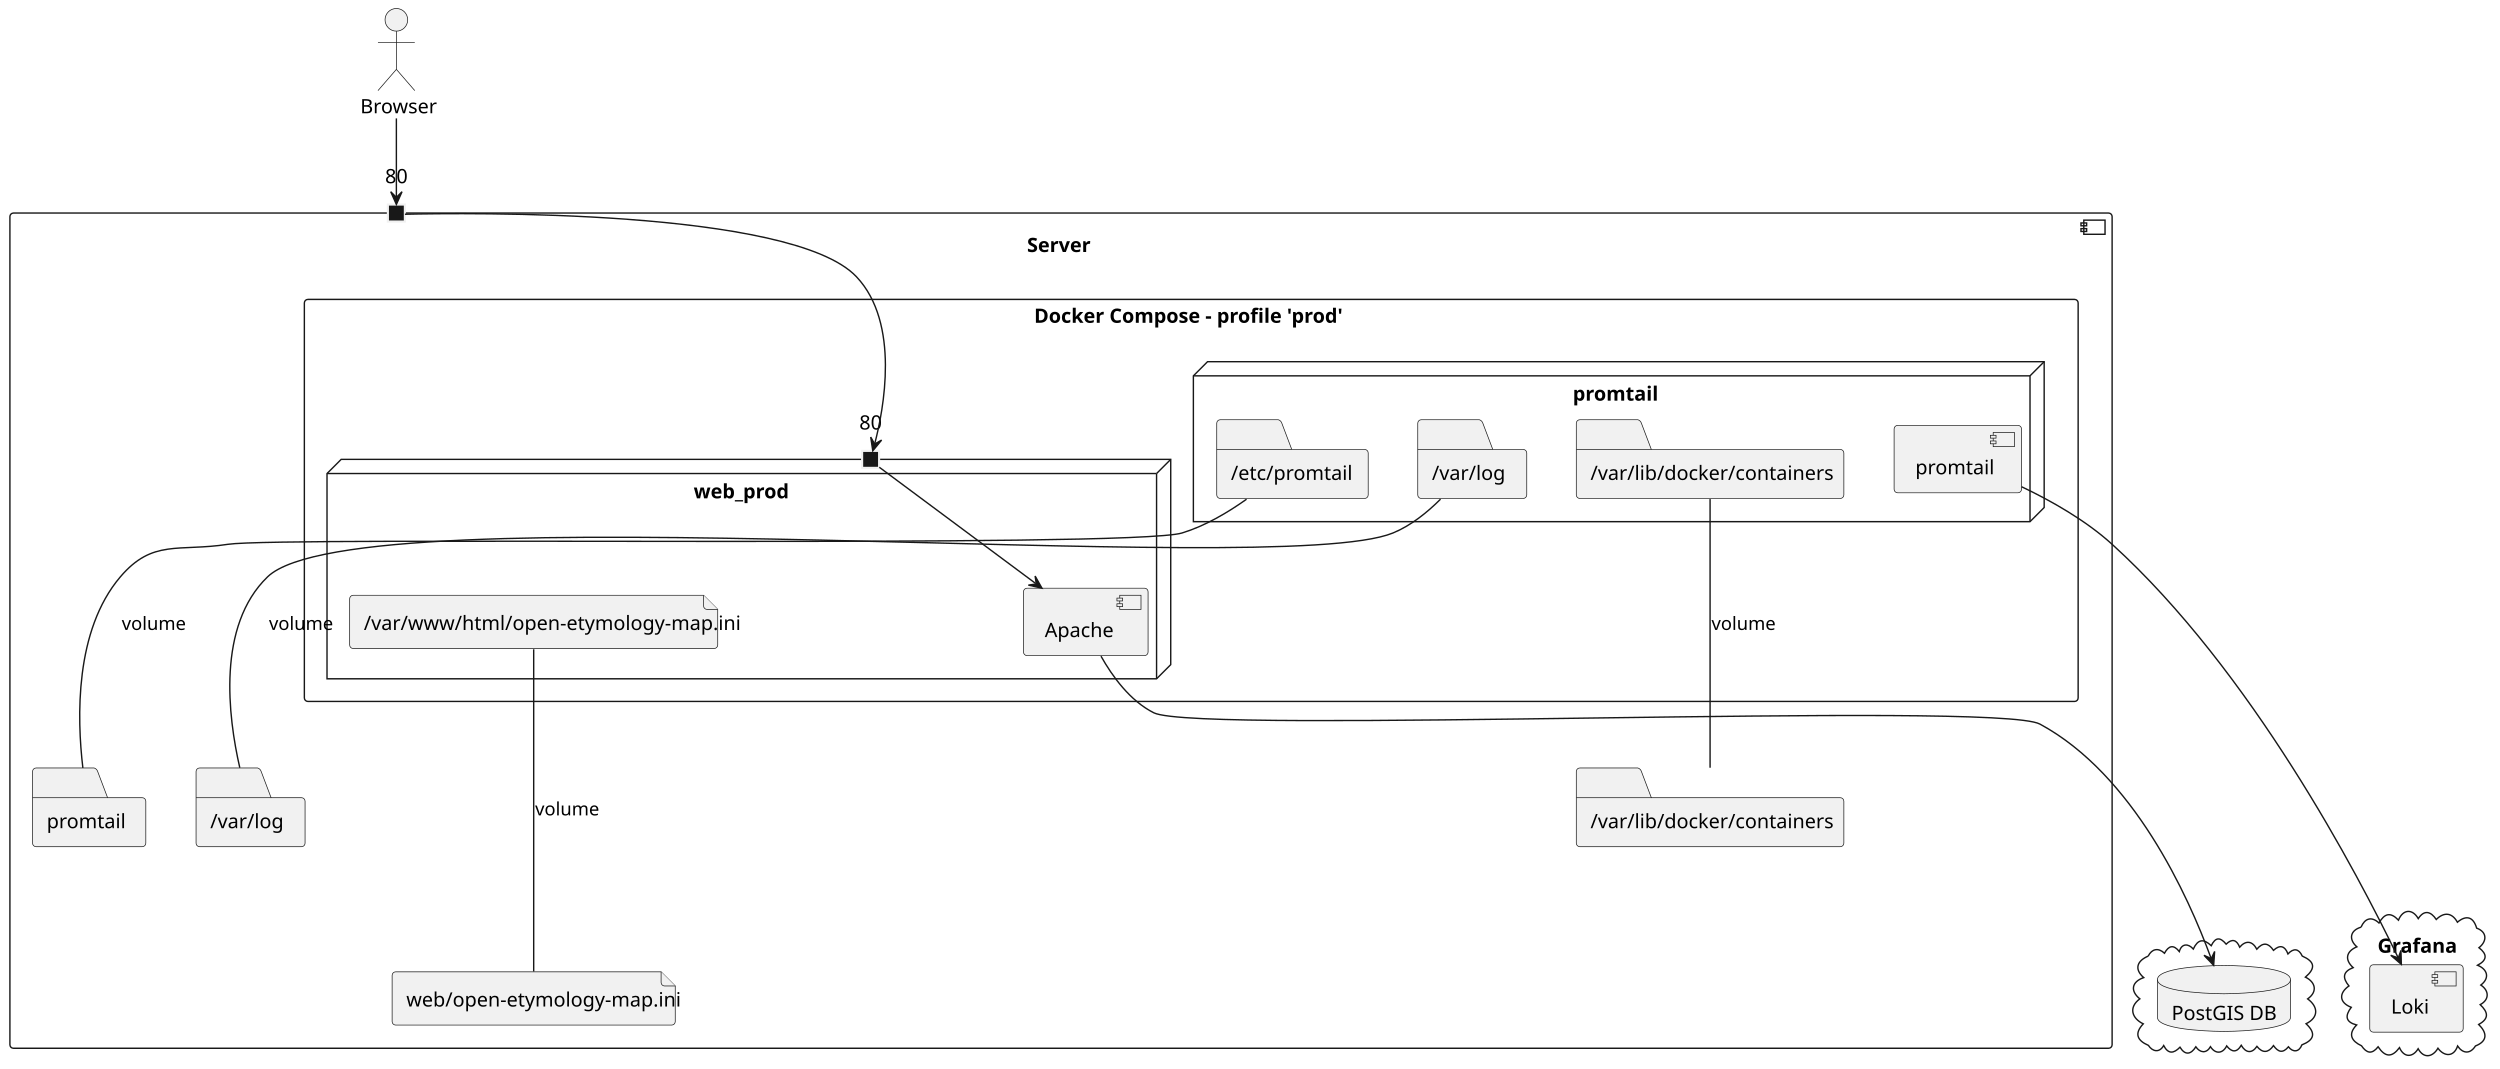
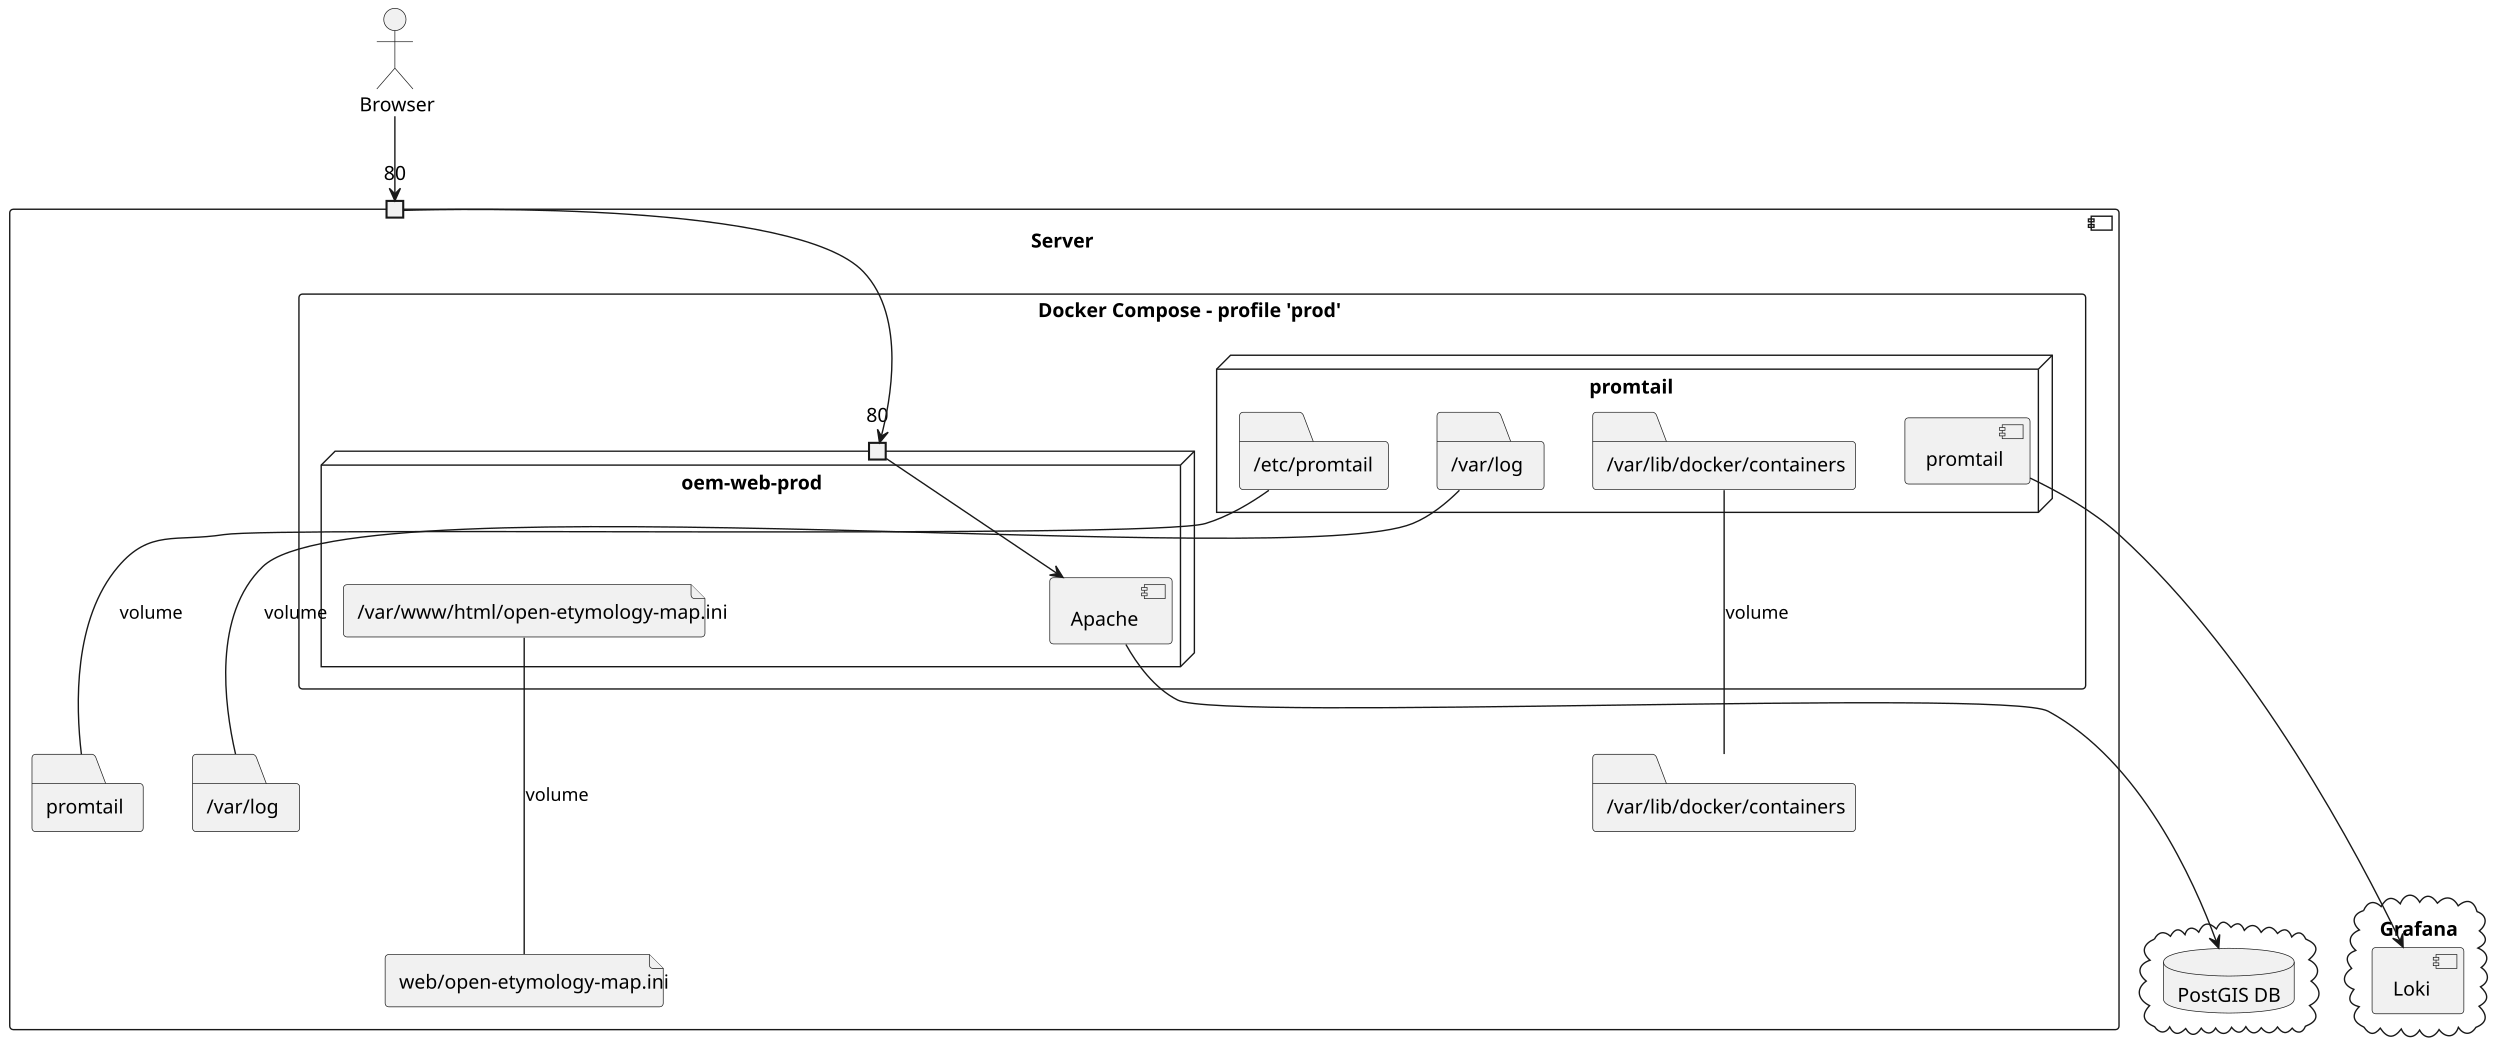
- <svg xmlns="http://www.w3.org/2000/svg" contentStyleType="text/css" height="755px" preserveAspectRatio="none" style="width:1766px;height:755px;background:#FFFFFF;" version="1.1" viewBox="0 0 1766 755" width="1766px" zoomAndPan="magnify">
+ <svg xmlns="http://www.w3.org/2000/svg" contentStyleType="text/css" height="755px" preserveAspectRatio="none" style="width:1798px;height:755px;background:#FFFFFF;" version="1.1" viewBox="0 0 1798 755" width="1798px" zoomAndPan="magnify">
  <defs />
  <g>
    <g id="cluster_Server">
-       <rect height="590" rx="2.5" ry="2.5" style="stroke:#181818;stroke-width:1.0;fill:none;" width="1485" x="7" y="150.5" />
-       <rect height="10" style="stroke:#181818;stroke-width:1.0;fill:none;" width="15" x="1472" y="155.5" />
-       <rect height="2" style="stroke:#181818;stroke-width:1.0;fill:none;" width="4" x="1470" y="157.5" />
-       <rect height="2" style="stroke:#181818;stroke-width:1.0;fill:none;" width="4" x="1470" y="161.5" />
-       <text fill="#000000" font-family="sans-serif" font-size="14" font-weight="bold" lengthAdjust="spacing" textLength="48" x="725.5" y="178.033">Server</text>
+       <rect fill="none" height="590" rx="2.5" ry="2.5" style="stroke:#181818;stroke-width:1.0;" width="1517" x="7" y="150.5" />
+       <rect fill="none" height="10" style="stroke:#181818;stroke-width:1.0;" width="15" x="1504" y="155.5" />
+       <rect fill="none" height="2" style="stroke:#181818;stroke-width:1.0;" width="4" x="1502" y="157.5" />
+       <rect fill="none" height="2" style="stroke:#181818;stroke-width:1.0;" width="4" x="1502" y="161.5" />
+       <text fill="#000000" font-family="sans-serif" font-size="14" font-weight="bold" lengthAdjust="spacing" textLength="48" x="741.5" y="178.033">Server</text>
    </g>
    <g id="cluster_docker">
-       <rect height="284" rx="2.5" ry="2.5" style="stroke:#181818;stroke-width:1.0;fill:none;" width="1253" x="215" y="211.5" />
-       <text fill="#000000" font-family="sans-serif" font-size="14" font-weight="bold" lengthAdjust="spacing" textLength="222" x="730.5" y="228.033">Docker Compose - profile 'prod'</text>
+       <rect fill="none" height="284" rx="2.5" ry="2.5" style="stroke:#181818;stroke-width:1.0;" width="1285" x="215" y="211.5" />
+       <text fill="#000000" font-family="sans-serif" font-size="14" font-weight="bold" lengthAdjust="spacing" textLength="222" x="746.5" y="228.033">Docker Compose - profile 'prod'</text>
    </g>
    <g id="cluster_promtail">
-       <polygon points="843,265.5,853,255.5,1444,255.5,1444,358.5,1434,368.5,843,368.5,843,265.5" style="stroke:#181818;stroke-width:1.0;fill:none;" />
-       <line style="stroke:#181818;stroke-width:1.0;fill:none;" x1="1434" x2="1444" y1="265.5" y2="255.5" />
-       <line style="stroke:#181818;stroke-width:1.0;fill:none;" x1="843" x2="1434" y1="265.5" y2="265.5" />
-       <line style="stroke:#181818;stroke-width:1.0;fill:none;" x1="1434" x2="1434" y1="265.5" y2="368.5" />
-       <text fill="#000000" font-family="sans-serif" font-size="14" font-weight="bold" lengthAdjust="spacing" textLength="57" x="1111" y="283.033">promtail</text>
+       <polygon fill="none" points="875,265.5,885,255.5,1476,255.5,1476,358.5,1466,368.5,875,368.5,875,265.5" style="stroke:#181818;stroke-width:1.0;" />
+       <line style="stroke:#181818;stroke-width:1.0;" x1="1466" x2="1476" y1="265.5" y2="255.5" />
+       <line style="stroke:#181818;stroke-width:1.0;" x1="875" x2="1466" y1="265.5" y2="265.5" />
+       <line style="stroke:#181818;stroke-width:1.0;" x1="1466" x2="1466" y1="265.5" y2="368.5" />
+       <text fill="#000000" font-family="sans-serif" font-size="14" font-weight="bold" lengthAdjust="spacing" textLength="57" x="1143" y="283.033">promtail</text>
    </g>
-     <g id="cluster_web_prod">
-       <polygon points="231,334.5,241,324.5,827,324.5,827,469.5,817,479.5,231,479.5,231,334.5" style="stroke:#181818;stroke-width:1.0;fill:none;" />
-       <line style="stroke:#181818;stroke-width:1.0;fill:none;" x1="817" x2="827" y1="334.5" y2="324.5" />
-       <line style="stroke:#181818;stroke-width:1.0;fill:none;" x1="231" x2="817" y1="334.5" y2="334.5" />
-       <line style="stroke:#181818;stroke-width:1.0;fill:none;" x1="817" x2="817" y1="334.5" y2="479.5" />
-       <text fill="#000000" font-family="sans-serif" font-size="14" font-weight="bold" lengthAdjust="spacing" textLength="70" x="490" y="352.033">web_prod</text>
+     <g id="cluster_oem-web-prod">
+       <polygon fill="none" points="231,334.5,241,324.5,859,324.5,859,469.5,849,479.5,231,479.5,231,334.5" style="stroke:#181818;stroke-width:1.0;" />
+       <line style="stroke:#181818;stroke-width:1.0;" x1="849" x2="859" y1="334.5" y2="324.5" />
+       <line style="stroke:#181818;stroke-width:1.0;" x1="231" x2="849" y1="334.5" y2="334.5" />
+       <line style="stroke:#181818;stroke-width:1.0;" x1="849" x2="849" y1="334.5" y2="479.5" />
+       <text fill="#000000" font-family="sans-serif" font-size="14" font-weight="bold" lengthAdjust="spacing" textLength="102" x="490" y="352.033">oem-web-prod</text>
    </g>
    <g id="cluster_Grafana">
-       <path d="M1667.852,654.95 C1670.527,648.659 1675.239,647.12 1680.514,652.003 C1684.373,645.28 1688.552,643.974 1694.276,649.988 C1697.336,642.346 1704.05,641.615 1708.263,648.907 C1712.577,642.324 1717.254,643.956 1720.98,649.522 C1726.424,644.131 1732.072,644.525 1735.924,651.453 C1742.292,646.076 1747.213,647.755 1749.514,655.624 C1757.21,658.465 1756.724,665.048 1751.151,669.459 C1757.137,674.13 1757.01,678.221 1750.156,681.862 C1757.132,684.672 1759.014,690.802 1752.465,695.845 C1758.401,699.755 1758.627,706.177 1752.017,709.681 C1757.513,714.906 1758.616,719.465 1750.941,723.678 C1756.802,729.421 1757.582,735.364 1748.651,738.879 C1744.961,744.74 1739.785,744.385 1736.05,738.929 C1733.299,746.935 1726.479,746.358 1722.172,740.484 C1718.472,746.732 1712.222,748.108 1708.177,740.841 C1704.287,747.224 1698.105,747.135 1695.002,740.07 C1689.478,747.351 1684.849,746.748 1679.899,739.475 C1675.493,744.955 1671.874,744.127 1668.157,738.731 C1661.092,735.439 1658.376,730.509 1664.707,724.066 C1656.68,721.895 1656.46,717.526 1660.918,711.569 C1652.267,708.23 1652.06,701.529 1659.295,696.481 C1654.634,690.768 1654.823,686.462 1662.261,683.518 C1656.038,677.899 1657.366,672.009 1664.877,668.837 C1658.977,663.604 1660.041,657.245 1667.852,654.95 " style="stroke:#181818;stroke-width:1.0;fill:none;" />
-       <text fill="#000000" font-family="sans-serif" font-size="14" font-weight="bold" lengthAdjust="spacing" textLength="55" x="1679.5" y="673.033">Grafana</text>
+       <path d="M1699.852,654.95 C1702.527,648.659 1707.239,647.12 1712.514,652.003 C1716.373,645.28 1720.552,643.974 1726.276,649.988 C1729.336,642.346 1736.05,641.615 1740.263,648.907 C1744.577,642.324 1749.254,643.956 1752.98,649.522 C1758.424,644.131 1764.072,644.525 1767.924,651.453 C1774.292,646.076 1779.213,647.755 1781.514,655.624 C1789.21,658.465 1788.724,665.048 1783.151,669.459 C1789.137,674.13 1789.01,678.221 1782.156,681.862 C1789.132,684.672 1791.014,690.802 1784.465,695.845 C1790.401,699.755 1790.627,706.177 1784.017,709.681 C1789.513,714.906 1790.616,719.465 1782.941,723.678 C1788.802,729.421 1789.582,735.364 1780.651,738.879 C1776.961,744.74 1771.785,744.385 1768.05,738.929 C1765.299,746.935 1758.479,746.358 1754.172,740.484 C1750.472,746.732 1744.222,748.108 1740.177,740.841 C1736.287,747.224 1730.105,747.135 1727.002,740.07 C1721.478,747.351 1716.849,746.748 1711.899,739.475 C1707.493,744.955 1703.874,744.127 1700.157,738.731 C1693.092,735.439 1690.376,730.509 1696.707,724.066 C1688.68,721.895 1688.46,717.526 1692.918,711.569 C1684.267,708.23 1684.06,701.529 1691.295,696.481 C1686.634,690.768 1686.823,686.462 1694.261,683.518 C1688.038,677.899 1689.366,672.009 1696.877,668.837 C1690.977,663.604 1692.041,657.245 1699.852,654.95 " fill="none" style="stroke:#181818;stroke-width:1.0;" />
+       <text fill="#000000" font-family="sans-serif" font-size="14" font-weight="bold" lengthAdjust="spacing" textLength="55" x="1711.5" y="673.033">Grafana</text>
    </g>
    <g id="cluster_##22">
-       <path d="M1517.466,675.407 C1520.127,670.151 1524.662,669.333 1528.984,673.342 C1531.94,668.028 1535.313,666.964 1539.462,672.153 C1541.156,666.264 1545.877,666.429 1549.334,670.385 C1552.575,663.499 1556.52,662.818 1562.01,668.028 C1565.079,661.864 1568.32,661.865 1572.548,666.941 C1576.777,662.831 1579.961,663.834 1582.115,669.066 C1586.511,664.01 1591.096,664.678 1594.214,670.489 C1598.6,665.425 1602.332,665.946 1605.988,671.313 C1610.595,667.115 1614.055,668.153 1616.222,673.838 C1620.157,669.64 1623.812,669.969 1626.309,675.352 C1635.222,679.326 1635.965,683.829 1628.553,690.261 C1635.783,693.808 1637.276,700.589 1630.135,705.617 C1637.653,711.183 1638.114,718.67 1629.017,723.179 C1636.127,729.85 1634.856,734.604 1626.051,738.115 C1624.104,743.225 1619.82,743.626 1616.544,739.48 C1612.458,744.303 1609.331,743.201 1605.996,738.636 C1602.372,743.762 1598.398,744.183 1594.295,739.191 C1590.488,744.633 1586.299,743.598 1583.218,738.432 C1580.018,743.746 1576.539,743.39 1572.929,738.861 C1570.054,744.517 1564.875,744.691 1561.485,739.401 C1558.554,744.401 1554.143,743.758 1551.135,739.488 C1547.682,744.884 1543.662,745.745 1539.934,739.759 C1535.538,744.241 1531.72,744.817 1528.413,738.588 C1525.381,743.892 1520.533,742.922 1517.62,738.456 C1509.659,734.984 1507.532,730.164 1513.986,723.247 C1505.987,719.392 1503.402,711.648 1511.573,705.585 C1504.538,699.867 1505.924,693.494 1514.306,690.586 C1507.224,684.354 1509.93,678.595 1517.466,675.407 " style="stroke:#181818;stroke-width:1.0;fill:none;" />
+       <path d="M1549.466,675.407 C1552.127,670.151 1556.662,669.333 1560.984,673.342 C1563.94,668.028 1567.313,666.964 1571.462,672.153 C1573.156,666.264 1577.877,666.429 1581.334,670.385 C1584.575,663.499 1588.52,662.818 1594.01,668.028 C1597.079,661.864 1600.32,661.865 1604.548,666.941 C1608.777,662.831 1611.961,663.834 1614.115,669.066 C1618.511,664.01 1623.096,664.678 1626.214,670.489 C1630.6,665.425 1634.332,665.946 1637.988,671.313 C1642.595,667.115 1646.055,668.153 1648.222,673.838 C1652.157,669.64 1655.812,669.969 1658.309,675.352 C1667.222,679.326 1667.965,683.829 1660.553,690.261 C1667.783,693.808 1669.276,700.589 1662.135,705.617 C1669.653,711.183 1670.114,718.67 1661.017,723.179 C1668.127,729.85 1666.856,734.604 1658.051,738.115 C1656.104,743.225 1651.82,743.626 1648.544,739.48 C1644.458,744.303 1641.331,743.201 1637.996,738.636 C1634.372,743.762 1630.398,744.183 1626.295,739.191 C1622.488,744.633 1618.299,743.598 1615.218,738.432 C1612.018,743.746 1608.539,743.39 1604.929,738.861 C1602.054,744.517 1596.875,744.691 1593.485,739.401 C1590.554,744.401 1586.143,743.758 1583.135,739.488 C1579.682,744.884 1575.662,745.745 1571.934,739.759 C1567.538,744.241 1563.72,744.817 1560.413,738.588 C1557.381,743.892 1552.533,742.922 1549.62,738.456 C1541.659,734.984 1539.532,730.164 1545.986,723.247 C1537.987,719.392 1535.402,711.648 1543.573,705.585 C1536.538,699.867 1537.924,693.494 1546.306,690.586 C1539.224,684.354 1541.93,678.595 1549.466,675.407 " fill="none" style="stroke:#181818;stroke-width:1.0;" />
    </g>
-     <text fill="#000000" font-family="sans-serif" font-size="14" lengthAdjust="spacing" textLength="16" x="272" y="129.424">80</text>
-     <rect fill="#181818" height="12" style="stroke:#F1F1F1;stroke-width:1.5;" width="12" x="274" y="144.5" />
+     <text fill="#000000" font-family="sans-serif" font-size="14" lengthAdjust="spacing" textLength="16" x="276" y="129.424">80</text>
+     <rect fill="#F1F1F1" height="12" style="stroke:#181818;stroke-width:1.5;" width="12" x="278" y="144.5" />
    <g id="elem_iniLoc">
      <path d="M277,689 L277,721.609 A2.5,2.5 0 0 0 279.5,724.109 L474.5,724.109 A2.5,2.5 0 0 0 477,721.609 L477,696.5 L467,686.5 L279.5,686.5 A2.5,2.5 0 0 0 277,689 " fill="#F1F1F1" style="stroke:#181818;stroke-width:0.5;" />
      <path d="M467,686.5 L467,694 A2.5,2.5 0 0 0 469.5,696.5 L477,696.5 " fill="#F1F1F1" style="stroke:#181818;stroke-width:0.5;" />
      <text fill="#000000" font-family="sans-serif" font-size="14" lengthAdjust="spacing" textLength="180" x="287" y="711.033">web/open-etymology-map.ini</text>
    </g>
    <g id="elem_promLoc">
      <path d="M25.5,542.5 L66.5,542.5 A3.75,3.75 0 0 1 69,545 L76,563.5 L100.5,563.5 A2.5,2.5 0 0 1 103,566 L103,595.609 A2.5,2.5 0 0 1 100.5,598.109 L25.5,598.109 A2.5,2.5 0 0 1 23,595.609 L23,545 A2.5,2.5 0 0 1 25.5,542.5 " fill="#F1F1F1" style="stroke:#181818;stroke-width:0.5;" />
      <line style="stroke:#181818;stroke-width:0.5;" x1="23" x2="76" y1="563.5" y2="563.5" />
      <text fill="#000000" font-family="sans-serif" font-size="14" lengthAdjust="spacing" textLength="50" x="33" y="585.033">promtail</text>
    </g>
    <g id="elem_logLoc">
      <path d="M141,542.5 L182,542.5 A3.75,3.75 0 0 1 184.5,545 L191.5,563.5 L213,563.5 A2.5,2.5 0 0 1 215.5,566 L215.5,595.609 A2.5,2.5 0 0 1 213,598.109 L141,598.109 A2.5,2.5 0 0 1 138.5,595.609 L138.5,545 A2.5,2.5 0 0 1 141,542.5 " fill="#F1F1F1" style="stroke:#181818;stroke-width:0.5;" />
      <line style="stroke:#181818;stroke-width:0.5;" x1="138.5" x2="191.5" y1="563.5" y2="563.5" />
      <text fill="#000000" font-family="sans-serif" font-size="14" lengthAdjust="spacing" textLength="47" x="148.5" y="585.033">/var/log</text>
    </g>
    <g id="elem_contLoc">
-       <path d="M1116,542.5 L1157,542.5 A3.75,3.75 0 0 1 1159.5,545 L1166.5,563.5 L1300,563.5 A2.5,2.5 0 0 1 1302.5,566 L1302.5,595.609 A2.5,2.5 0 0 1 1300,598.109 L1116,598.109 A2.5,2.5 0 0 1 1113.5,595.609 L1113.5,545 A2.5,2.5 0 0 1 1116,542.5 " fill="#F1F1F1" style="stroke:#181818;stroke-width:0.5;" />
-       <line style="stroke:#181818;stroke-width:0.5;" x1="1113.5" x2="1166.5" y1="563.5" y2="563.5" />
-       <text fill="#000000" font-family="sans-serif" font-size="14" lengthAdjust="spacing" textLength="159" x="1123.5" y="585.033">/var/lib/docker/containers</text>
+       <path d="M1148,542.5 L1189,542.5 A3.75,3.75 0 0 1 1191.5,545 L1198.5,563.5 L1332,563.5 A2.5,2.5 0 0 1 1334.5,566 L1334.5,595.609 A2.5,2.5 0 0 1 1332,598.109 L1148,598.109 A2.5,2.5 0 0 1 1145.5,595.609 L1145.5,545 A2.5,2.5 0 0 1 1148,542.5 " fill="#F1F1F1" style="stroke:#181818;stroke-width:0.5;" />
+       <line style="stroke:#181818;stroke-width:0.5;" x1="1145.5" x2="1198.5" y1="563.5" y2="563.5" />
+       <text fill="#000000" font-family="sans-serif" font-size="14" lengthAdjust="spacing" textLength="159" x="1155.5" y="585.033">/var/lib/docker/containers</text>
    </g>
    <g id="elem_promInst">
-       <rect fill="#F1F1F1" height="47.609" rx="2.5" ry="2.5" style="stroke:#181818;stroke-width:0.5;" width="90" x="1338" y="300.5" />
-       <rect fill="#F1F1F1" height="10" style="stroke:#181818;stroke-width:0.5;" width="15" x="1408" y="305.5" />
-       <rect fill="#F1F1F1" height="2" style="stroke:#181818;stroke-width:0.5;" width="4" x="1406" y="307.5" />
-       <rect fill="#F1F1F1" height="2" style="stroke:#181818;stroke-width:0.5;" width="4" x="1406" y="311.5" />
-       <text fill="#000000" font-family="sans-serif" font-size="14" lengthAdjust="spacing" textLength="50" x="1353" y="335.033">promtail</text>
+       <rect fill="#F1F1F1" height="47.609" rx="2.5" ry="2.5" style="stroke:#181818;stroke-width:0.5;" width="90" x="1370" y="300.5" />
+       <rect fill="#F1F1F1" height="10" style="stroke:#181818;stroke-width:0.5;" width="15" x="1440" y="305.5" />
+       <rect fill="#F1F1F1" height="2" style="stroke:#181818;stroke-width:0.5;" width="4" x="1438" y="307.5" />
+       <rect fill="#F1F1F1" height="2" style="stroke:#181818;stroke-width:0.5;" width="4" x="1438" y="311.5" />
+       <text fill="#000000" font-family="sans-serif" font-size="14" lengthAdjust="spacing" textLength="50" x="1385" y="335.033">promtail</text>
    </g>
    <g id="elem_promRem">
-       <path d="M862,296.5 L903,296.5 A3.75,3.75 0 0 1 905.5,299 L912.5,317.5 L964,317.5 A2.5,2.5 0 0 1 966.5,320 L966.5,349.609 A2.5,2.5 0 0 1 964,352.109 L862,352.109 A2.5,2.5 0 0 1 859.5,349.609 L859.5,299 A2.5,2.5 0 0 1 862,296.5 " fill="#F1F1F1" style="stroke:#181818;stroke-width:0.5;" />
-       <line style="stroke:#181818;stroke-width:0.5;" x1="859.5" x2="912.5" y1="317.5" y2="317.5" />
-       <text fill="#000000" font-family="sans-serif" font-size="14" lengthAdjust="spacing" textLength="77" x="869.5" y="339.033">/etc/promtail</text>
+       <path d="M894,296.5 L935,296.5 A3.75,3.75 0 0 1 937.5,299 L944.5,317.5 L996,317.5 A2.5,2.5 0 0 1 998.5,320 L998.5,349.609 A2.5,2.5 0 0 1 996,352.109 L894,352.109 A2.5,2.5 0 0 1 891.5,349.609 L891.5,299 A2.5,2.5 0 0 1 894,296.5 " fill="#F1F1F1" style="stroke:#181818;stroke-width:0.5;" />
+       <line style="stroke:#181818;stroke-width:0.5;" x1="891.5" x2="944.5" y1="317.5" y2="317.5" />
+       <text fill="#000000" font-family="sans-serif" font-size="14" lengthAdjust="spacing" textLength="77" x="901.5" y="339.033">/etc/promtail</text>
    </g>
    <g id="elem_logRem">
-       <path d="M1004,296.5 L1045,296.5 A3.75,3.75 0 0 1 1047.5,299 L1054.5,317.5 L1076,317.5 A2.5,2.5 0 0 1 1078.5,320 L1078.5,349.609 A2.5,2.5 0 0 1 1076,352.109 L1004,352.109 A2.5,2.5 0 0 1 1001.5,349.609 L1001.5,299 A2.5,2.5 0 0 1 1004,296.5 " fill="#F1F1F1" style="stroke:#181818;stroke-width:0.5;" />
-       <line style="stroke:#181818;stroke-width:0.5;" x1="1001.5" x2="1054.5" y1="317.5" y2="317.5" />
-       <text fill="#000000" font-family="sans-serif" font-size="14" lengthAdjust="spacing" textLength="47" x="1011.5" y="339.033">/var/log</text>
+       <path d="M1036,296.5 L1077,296.5 A3.75,3.75 0 0 1 1079.5,299 L1086.5,317.5 L1108,317.5 A2.5,2.5 0 0 1 1110.5,320 L1110.5,349.609 A2.5,2.5 0 0 1 1108,352.109 L1036,352.109 A2.5,2.5 0 0 1 1033.5,349.609 L1033.5,299 A2.5,2.5 0 0 1 1036,296.5 " fill="#F1F1F1" style="stroke:#181818;stroke-width:0.5;" />
+       <line style="stroke:#181818;stroke-width:0.5;" x1="1033.5" x2="1086.5" y1="317.5" y2="317.5" />
+       <text fill="#000000" font-family="sans-serif" font-size="14" lengthAdjust="spacing" textLength="47" x="1043.5" y="339.033">/var/log</text>
    </g>
    <g id="elem_contRem">
-       <path d="M1116,296.5 L1157,296.5 A3.75,3.75 0 0 1 1159.5,299 L1166.5,317.5 L1300,317.5 A2.5,2.5 0 0 1 1302.5,320 L1302.5,349.609 A2.5,2.5 0 0 1 1300,352.109 L1116,352.109 A2.5,2.5 0 0 1 1113.5,349.609 L1113.5,299 A2.5,2.5 0 0 1 1116,296.5 " fill="#F1F1F1" style="stroke:#181818;stroke-width:0.5;" />
-       <line style="stroke:#181818;stroke-width:0.5;" x1="1113.5" x2="1166.5" y1="317.5" y2="317.5" />
-       <text fill="#000000" font-family="sans-serif" font-size="14" lengthAdjust="spacing" textLength="159" x="1123.5" y="339.033">/var/lib/docker/containers</text>
+       <path d="M1148,296.5 L1189,296.5 A3.75,3.75 0 0 1 1191.5,299 L1198.5,317.5 L1332,317.5 A2.5,2.5 0 0 1 1334.5,320 L1334.5,349.609 A2.5,2.5 0 0 1 1332,352.109 L1148,352.109 A2.5,2.5 0 0 1 1145.5,349.609 L1145.5,299 A2.5,2.5 0 0 1 1148,296.5 " fill="#F1F1F1" style="stroke:#181818;stroke-width:0.5;" />
+       <line style="stroke:#181818;stroke-width:0.5;" x1="1145.5" x2="1198.5" y1="317.5" y2="317.5" />
+       <text fill="#000000" font-family="sans-serif" font-size="14" lengthAdjust="spacing" textLength="159" x="1155.5" y="339.033">/var/lib/docker/containers</text>
    </g>
-     <text fill="#000000" font-family="sans-serif" font-size="14" lengthAdjust="spacing" textLength="16" x="607" y="303.424">80</text>
-     <rect fill="#181818" height="12" style="stroke:#F1F1F1;stroke-width:1.5;" width="12" x="609" y="318.5" />
+     <text fill="#000000" font-family="sans-serif" font-size="14" lengthAdjust="spacing" textLength="16" x="623" y="303.424">80</text>
+     <rect fill="#F1F1F1" height="12" style="stroke:#181818;stroke-width:1.5;" width="12" x="625" y="318.5" />
    <g id="elem_Apache">
-       <rect fill="#F1F1F1" height="47.609" rx="2.5" ry="2.5" style="stroke:#181818;stroke-width:0.5;" width="88" x="723" y="415.5" />
-       <rect fill="#F1F1F1" height="10" style="stroke:#181818;stroke-width:0.5;" width="15" x="791" y="420.5" />
-       <rect fill="#F1F1F1" height="2" style="stroke:#181818;stroke-width:0.5;" width="4" x="789" y="422.5" />
-       <rect fill="#F1F1F1" height="2" style="stroke:#181818;stroke-width:0.5;" width="4" x="789" y="426.5" />
-       <text fill="#000000" font-family="sans-serif" font-size="14" lengthAdjust="spacing" textLength="48" x="738" y="450.033">Apache</text>
+       <rect fill="#F1F1F1" height="47.609" rx="2.5" ry="2.5" style="stroke:#181818;stroke-width:0.5;" width="88" x="755" y="415.5" />
+       <rect fill="#F1F1F1" height="10" style="stroke:#181818;stroke-width:0.5;" width="15" x="823" y="420.5" />
+       <rect fill="#F1F1F1" height="2" style="stroke:#181818;stroke-width:0.5;" width="4" x="821" y="422.5" />
+       <rect fill="#F1F1F1" height="2" style="stroke:#181818;stroke-width:0.5;" width="4" x="821" y="426.5" />
+       <text fill="#000000" font-family="sans-serif" font-size="14" lengthAdjust="spacing" textLength="48" x="770" y="450.033">Apache</text>
    </g>
    <g id="elem_iniRem">
      <path d="M247,423 L247,455.609 A2.5,2.5 0 0 0 249.5,458.109 L504.5,458.109 A2.5,2.5 0 0 0 507,455.609 L507,430.5 L497,420.5 L249.5,420.5 A2.5,2.5 0 0 0 247,423 " fill="#F1F1F1" style="stroke:#181818;stroke-width:0.5;" />
      <path d="M497,420.5 L497,428 A2.5,2.5 0 0 0 499.5,430.5 L507,430.5 " fill="#F1F1F1" style="stroke:#181818;stroke-width:0.5;" />
      <text fill="#000000" font-family="sans-serif" font-size="14" lengthAdjust="spacing" textLength="240" x="257" y="445.033">/var/www/html/open-etymology-map.ini</text>
    </g>
    <g id="elem_Loki">
-       <rect fill="#F1F1F1" height="47.609" rx="2.5" ry="2.5" style="stroke:#181818;stroke-width:0.5;" width="66" x="1674" y="681.5" />
-       <rect fill="#F1F1F1" height="10" style="stroke:#181818;stroke-width:0.5;" width="15" x="1720" y="686.5" />
-       <rect fill="#F1F1F1" height="2" style="stroke:#181818;stroke-width:0.5;" width="4" x="1718" y="688.5" />
-       <rect fill="#F1F1F1" height="2" style="stroke:#181818;stroke-width:0.5;" width="4" x="1718" y="692.5" />
-       <text fill="#000000" font-family="sans-serif" font-size="14" lengthAdjust="spacing" textLength="26" x="1689" y="716.033">Loki</text>
+       <rect fill="#F1F1F1" height="47.609" rx="2.5" ry="2.5" style="stroke:#181818;stroke-width:0.5;" width="66" x="1706" y="681.5" />
+       <rect fill="#F1F1F1" height="10" style="stroke:#181818;stroke-width:0.5;" width="15" x="1752" y="686.5" />
+       <rect fill="#F1F1F1" height="2" style="stroke:#181818;stroke-width:0.5;" width="4" x="1750" y="688.5" />
+       <rect fill="#F1F1F1" height="2" style="stroke:#181818;stroke-width:0.5;" width="4" x="1750" y="692.5" />
+       <text fill="#000000" font-family="sans-serif" font-size="14" lengthAdjust="spacing" textLength="26" x="1721" y="716.033">Loki</text>
    </g>
    <g id="elem_db">
-       <path d="M1524,692 C1524,682 1571,682 1571,682 C1571,682 1618,682 1618,692 L1618,718.609 C1618,728.609 1571,728.609 1571,728.609 C1571,728.609 1524,728.609 1524,718.609 L1524,692 " fill="#F1F1F1" style="stroke:#181818;stroke-width:0.5;" />
-       <path d="M1524,692 C1524,702 1571,702 1571,702 C1571,702 1618,702 1618,692 " fill="none" style="stroke:#181818;stroke-width:0.5;" />
-       <text fill="#000000" font-family="sans-serif" font-size="14" lengthAdjust="spacing" textLength="74" x="1534" y="720.533">PostGIS DB</text>
+       <path d="M1556,692 C1556,682 1603,682 1603,682 C1603,682 1650,682 1650,692 L1650,718.609 C1650,728.609 1603,728.609 1603,728.609 C1603,728.609 1556,728.609 1556,718.609 L1556,692 " fill="#F1F1F1" style="stroke:#181818;stroke-width:0.5;" />
+       <path d="M1556,692 C1556,702 1603,702 1603,702 C1603,702 1650,702 1650,692 " fill="none" style="stroke:#181818;stroke-width:0.5;" />
+       <text fill="#000000" font-family="sans-serif" font-size="14" lengthAdjust="spacing" textLength="74" x="1566" y="720.533">PostGIS DB</text>
    </g>
    <g id="elem_Browser">
-       <ellipse cx="280" cy="14" fill="#F1F1F1" rx="8" ry="8" style="stroke:#181818;stroke-width:0.5;" />
-       <path d="M280,22 L280,49 M267,30 L293,30 M280,49 L267,64 M280,49 L293,64 " fill="none" style="stroke:#181818;stroke-width:0.5;" />
-       <text fill="#000000" font-family="sans-serif" font-size="14" lengthAdjust="spacing" textLength="51" x="254.5" y="80.033">Browser</text>
+       <ellipse cx="284" cy="14" fill="#F1F1F1" rx="8" ry="8" style="stroke:#181818;stroke-width:0.5;" />
+       <path d="M284,22 L284,49 M271,30 L297,30 M284,49 L271,64 M284,49 L297,64 " fill="none" style="stroke:#181818;stroke-width:0.5;" />
+       <text fill="#000000" font-family="sans-serif" font-size="14" lengthAdjust="spacing" textLength="51" x="258.5" y="80.033">Browser</text>
    </g>
    <g id="link_iniRem_iniLoc">
      <path d="M377,458.65 C377,506.87 377,637.85 377,686.23 " fill="none" id="iniRem-iniLoc" style="stroke:#181818;stroke-width:1.0;" />
      <text fill="#000000" font-family="sans-serif" font-size="13" lengthAdjust="spacing" textLength="40" x="378" y="575.995">volume</text>
    </g>
    <g id="link_promRem_promLoc">
-       <path d="M880.56,352.64 C867.29,362.08 851.25,371.55 835,376.5 C799.18,387.4 198.01,378.8 161,384.5 C126.12,389.87 107.9,380.64 85,407.5 C52.78,445.3 54.33,507.12 58.54,542.46 " fill="none" id="promRem-promLoc" style="stroke:#181818;stroke-width:1.0;" />
+       <path d="M912.57,352.64 C899.3,362.09 883.25,371.56 867,376.5 C829.47,387.91 199.77,378.54 161,384.5 C126.12,389.86 107.9,380.64 85,407.5 C52.78,445.3 54.33,507.12 58.54,542.46 " fill="none" id="promRem-promLoc" style="stroke:#181818;stroke-width:1.0;" />
      <text fill="#000000" font-family="sans-serif" font-size="13" lengthAdjust="spacing" textLength="40" x="86" y="444.995">volume</text>
    </g>
    <g id="link_logRem_logLoc">
-       <path d="M1017.6,352.6 C1008.27,361.93 996.65,371.32 984,376.5 C902.2,410.01 252.59,346.09 189,407.5 C153.19,442.08 161.06,505.98 169.39,542.34 " fill="none" id="logRem-logLoc" style="stroke:#181818;stroke-width:1.0;" />
+       <path d="M1049.61,352.61 C1040.27,361.94 1028.66,371.32 1016,376.5 C930.88,411.3 255.2,343.68 189,407.5 C153.17,442.05 161.04,505.96 169.39,542.33 " fill="none" id="logRem-logLoc" style="stroke:#181818;stroke-width:1.0;" />
      <text fill="#000000" font-family="sans-serif" font-size="13" lengthAdjust="spacing" textLength="40" x="190" y="444.995">volume</text>
    </g>
    <g id="link_contRem_contLoc">
-       <path d="M1208,352.54 C1208,399.45 1208,495.35 1208,542.33 " fill="none" id="contRem-contLoc" style="stroke:#181818;stroke-width:1.0;" />
-       <text fill="#000000" font-family="sans-serif" font-size="13" lengthAdjust="spacing" textLength="40" x="1209" y="444.995">volume</text>
+       <path d="M1240,352.54 C1240,399.45 1240,495.35 1240,542.33 " fill="none" id="contRem-contLoc" style="stroke:#181818;stroke-width:1.0;" />
+       <text fill="#000000" font-family="sans-serif" font-size="13" lengthAdjust="spacing" textLength="40" x="1241" y="444.995">volume</text>
    </g>
    <g id="link_Apache_db">
-       <path d="M777.74,463.51 C785.79,477.84 798.3,495.09 815,503.5 C846.07,519.14 1410.4,494.97 1441,511.5 C1507.05,547.19 1545.71,632.77 1561.94,677 " fill="none" id="Apache-to-db" style="stroke:#181818;stroke-width:1.0;" />
-       <polygon fill="#181818" points="1563.72,681.92,1564.42,672.096,1562.019,677.218,1556.897,674.817,1563.72,681.92" style="stroke:#181818;stroke-width:1.0;" />
+       <path d="M809.74,463.51 C817.79,477.84 830.3,495.09 847,503.5 C878.07,519.14 1442.4,494.97 1473,511.5 C1539.05,547.19 1577.71,632.77 1593.94,677 " fill="none" id="Apache-to-db" style="stroke:#181818;stroke-width:1.0;" />
+       <polygon fill="#181818" points="1595.72,681.92,1596.42,672.096,1594.019,677.218,1588.897,674.817,1595.72,681.92" style="stroke:#181818;stroke-width:1.0;" />
    </g>
    <g id="link_Browser_80docker">
-       <path d="M280,83.64 C280,103.54 280,126.38 280,139.25 " fill="none" id="Browser-to-80docker" style="stroke:#181818;stroke-width:1.0;" />
-       <polygon fill="#181818" points="280,144.42,284,135.42,280,139.42,276,135.42,280,144.42" style="stroke:#181818;stroke-width:1.0;" />
+       <path d="M284,83.64 C284,103.54 284,126.38 284,139.25 " fill="none" id="Browser-to-80docker" style="stroke:#181818;stroke-width:1.0;" />
+       <polygon fill="#181818" points="284,144.42,288,135.42,284,139.42,280,135.42,284,144.42" style="stroke:#181818;stroke-width:1.0;" />
    </g>
    <g id="link_80docker_80webProd">
-       <path d="M286.03,151.34 C326.59,150.4 559.34,147.18 605,195.5 C636.04,228.35 624.19,289.45 617.91,313.45 " fill="none" id="80docker-to-80webProd" style="stroke:#181818;stroke-width:1.0;" />
-       <polygon fill="#181818" points="616.53,318.47,622.78,310.858,617.86,313.65,615.068,308.73,616.53,318.47" style="stroke:#181818;stroke-width:1.0;" />
+       <path d="M290.25,151.3 C332.3,150.11 573.57,145.54 621,195.5 C652.12,228.27 640.22,289.42 633.92,313.44 " fill="none" id="80docker-to-80webProd" style="stroke:#181818;stroke-width:1.0;" />
+       <polygon fill="#181818" points="632.54,318.47,638.79,310.858,633.87,313.65,631.078,308.73,632.54,318.47" style="stroke:#181818;stroke-width:1.0;" />
    </g>
    <g id="link_80webProd_Apache">
-       <path d="M621.15,330.07 C639.45,343.68 694.63,384.7 731.63,412.2 " fill="none" id="80webProd-to-Apache" style="stroke:#181818;stroke-width:1.0;" />
-       <polygon fill="#181818" points="736.04,415.49,731.206,406.909,732.028,412.506,726.431,413.328,736.04,415.49" style="stroke:#181818;stroke-width:1.0;" />
+       <path d="M637.38,329.79 C657.26,343.16 719.18,384.81 760.35,412.5 " fill="none" id="80webProd-to-Apache" style="stroke:#181818;stroke-width:1.0;" />
+       <polygon fill="#181818" points="764.52,415.31,759.29,406.965,760.373,412.517,754.821,413.6,764.52,415.31" style="stroke:#181818;stroke-width:1.0;" />
    </g>
    <g id="link_promInst_Loki">
-       <path d="M1428.03,343.82 C1449,353.79 1473.37,367.57 1492,384.5 C1590.24,473.78 1665.31,616.79 1694.14,676.69 " fill="none" id="promInst-to-Loki" style="stroke:#181818;stroke-width:1.0;" />
-       <polygon fill="#181818" points="1696.3,681.2,1696.029,671.355,1694.144,676.689,1688.811,674.804,1696.3,681.2" style="stroke:#181818;stroke-width:1.0;" />
+       <path d="M1460.03,343.82 C1481,353.79 1505.37,367.57 1524,384.5 C1622.24,473.78 1697.31,616.79 1726.14,676.69 " fill="none" id="promInst-to-Loki" style="stroke:#181818;stroke-width:1.0;" />
+       <polygon fill="#181818" points="1728.3,681.2,1728.029,671.355,1726.144,676.689,1720.811,674.804,1728.3,681.2" style="stroke:#181818;stroke-width:1.0;" />
    </g>
  </g>
</svg>
